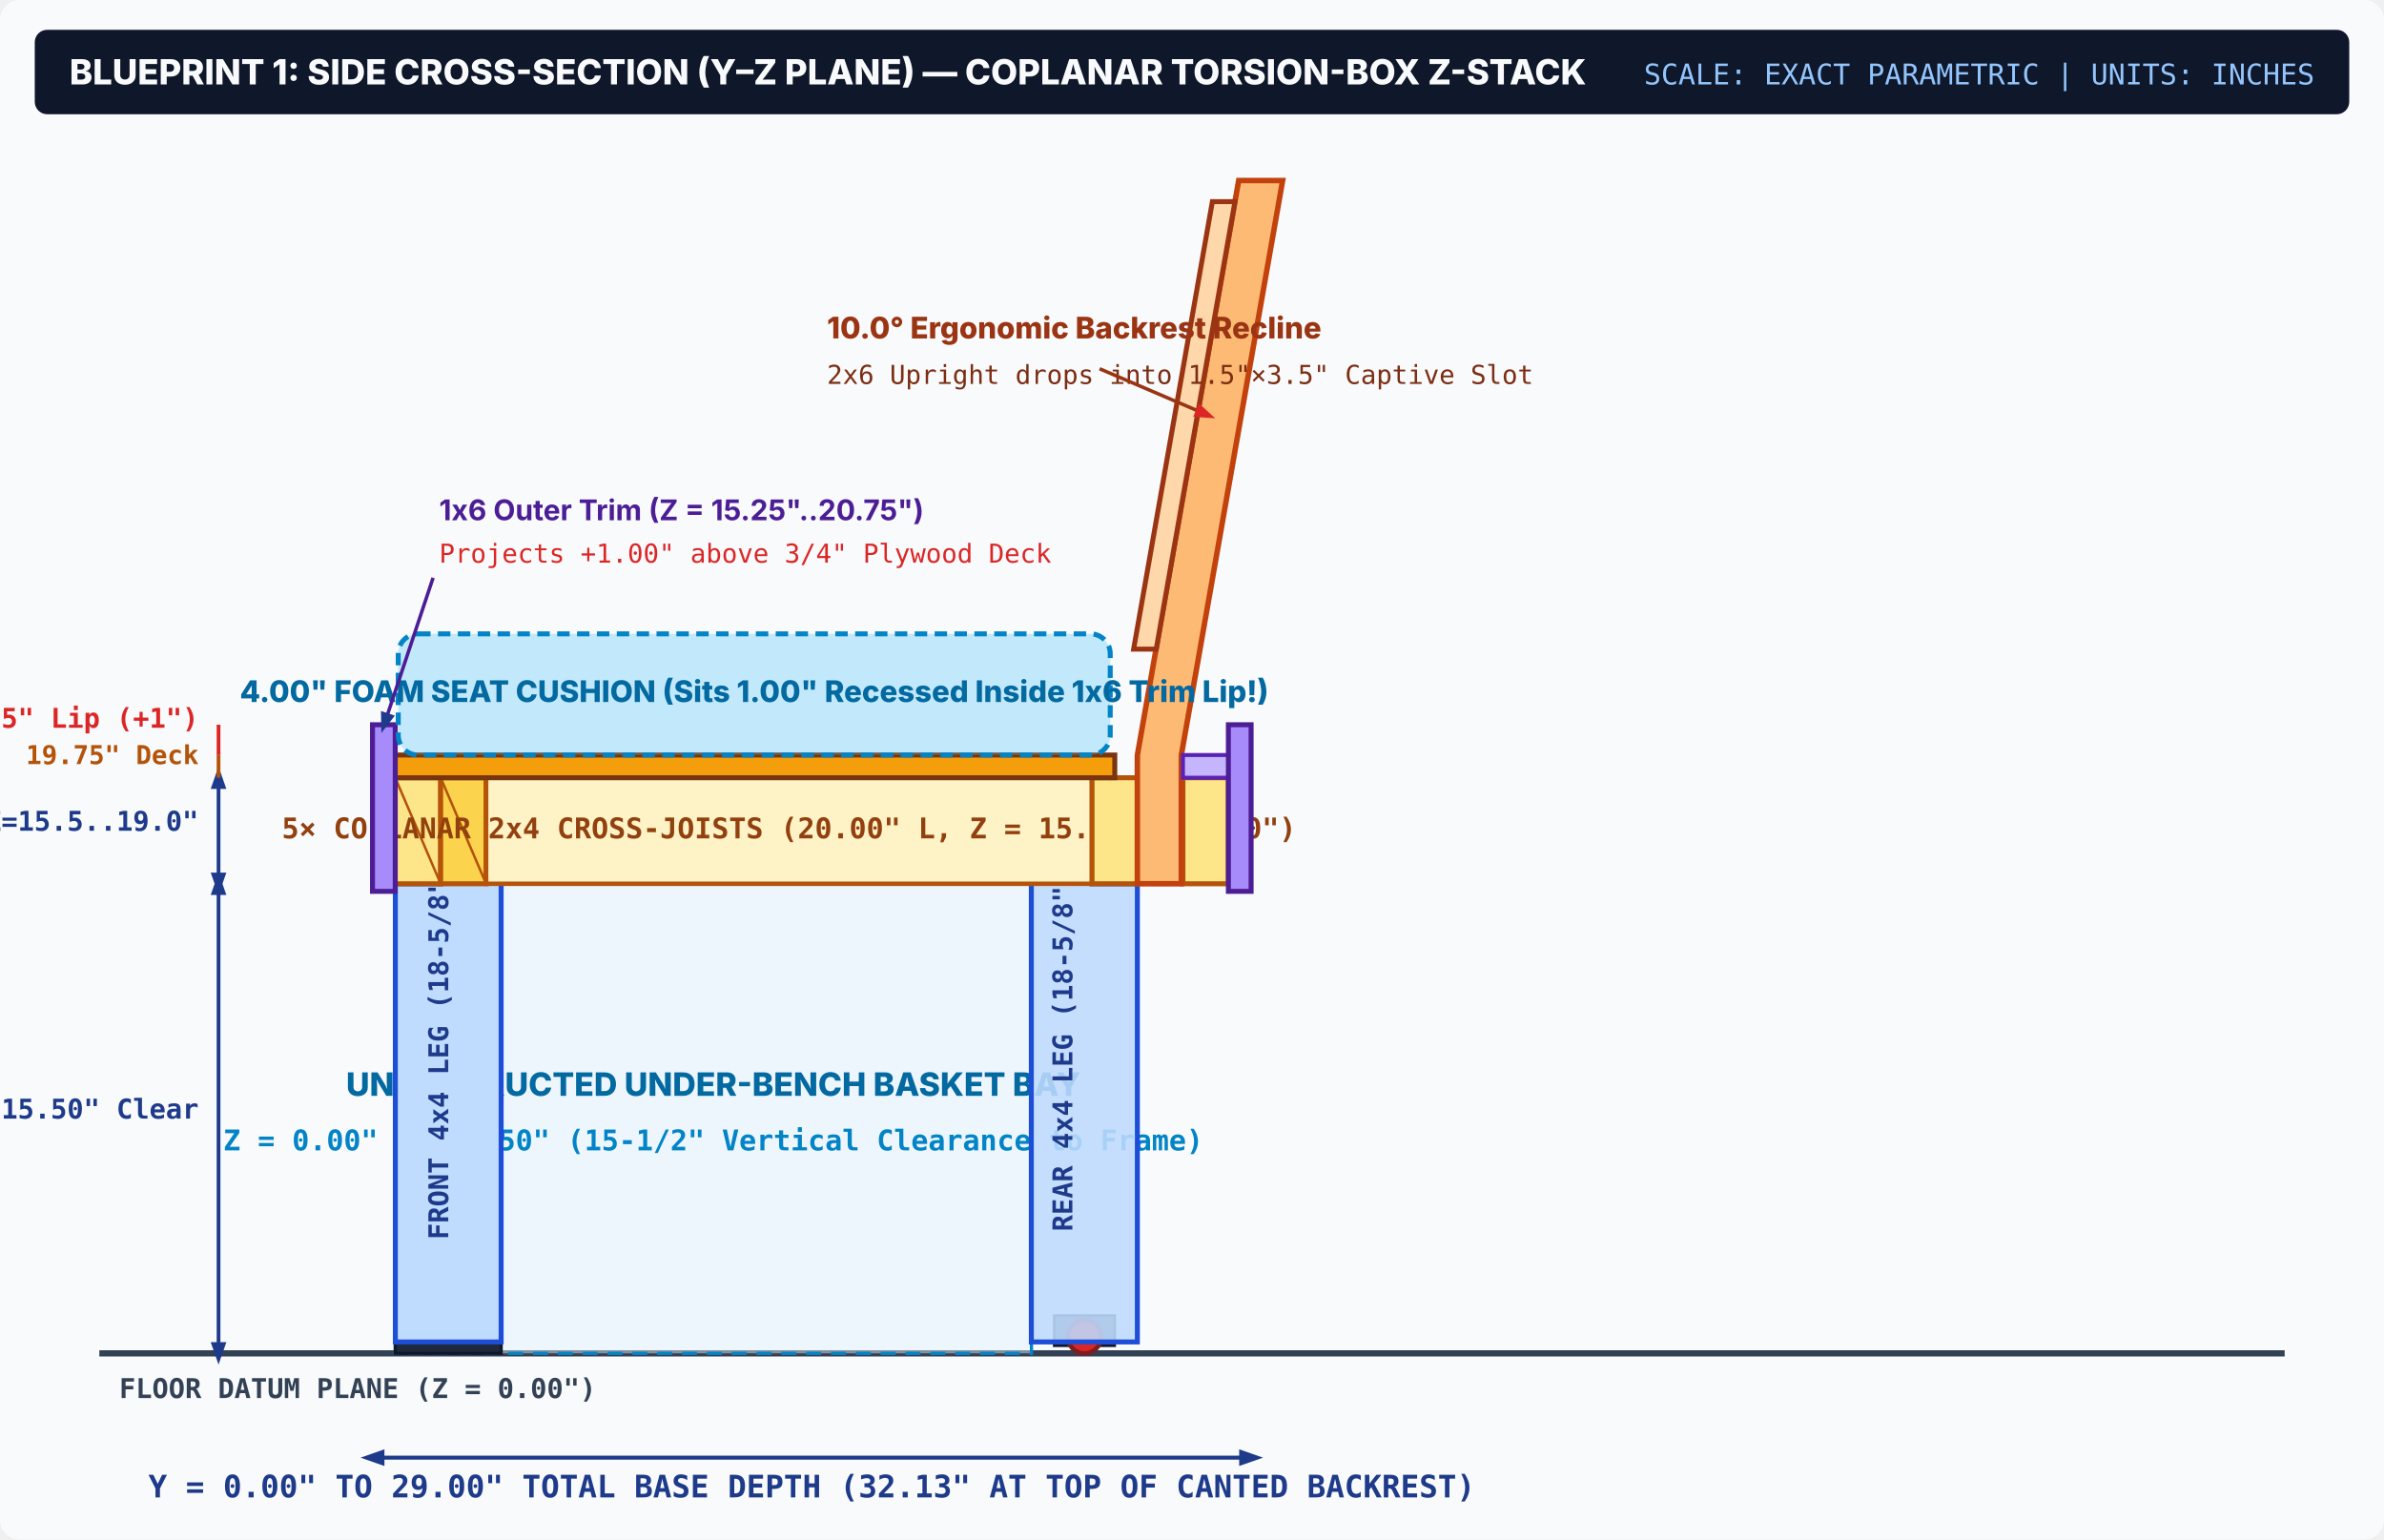
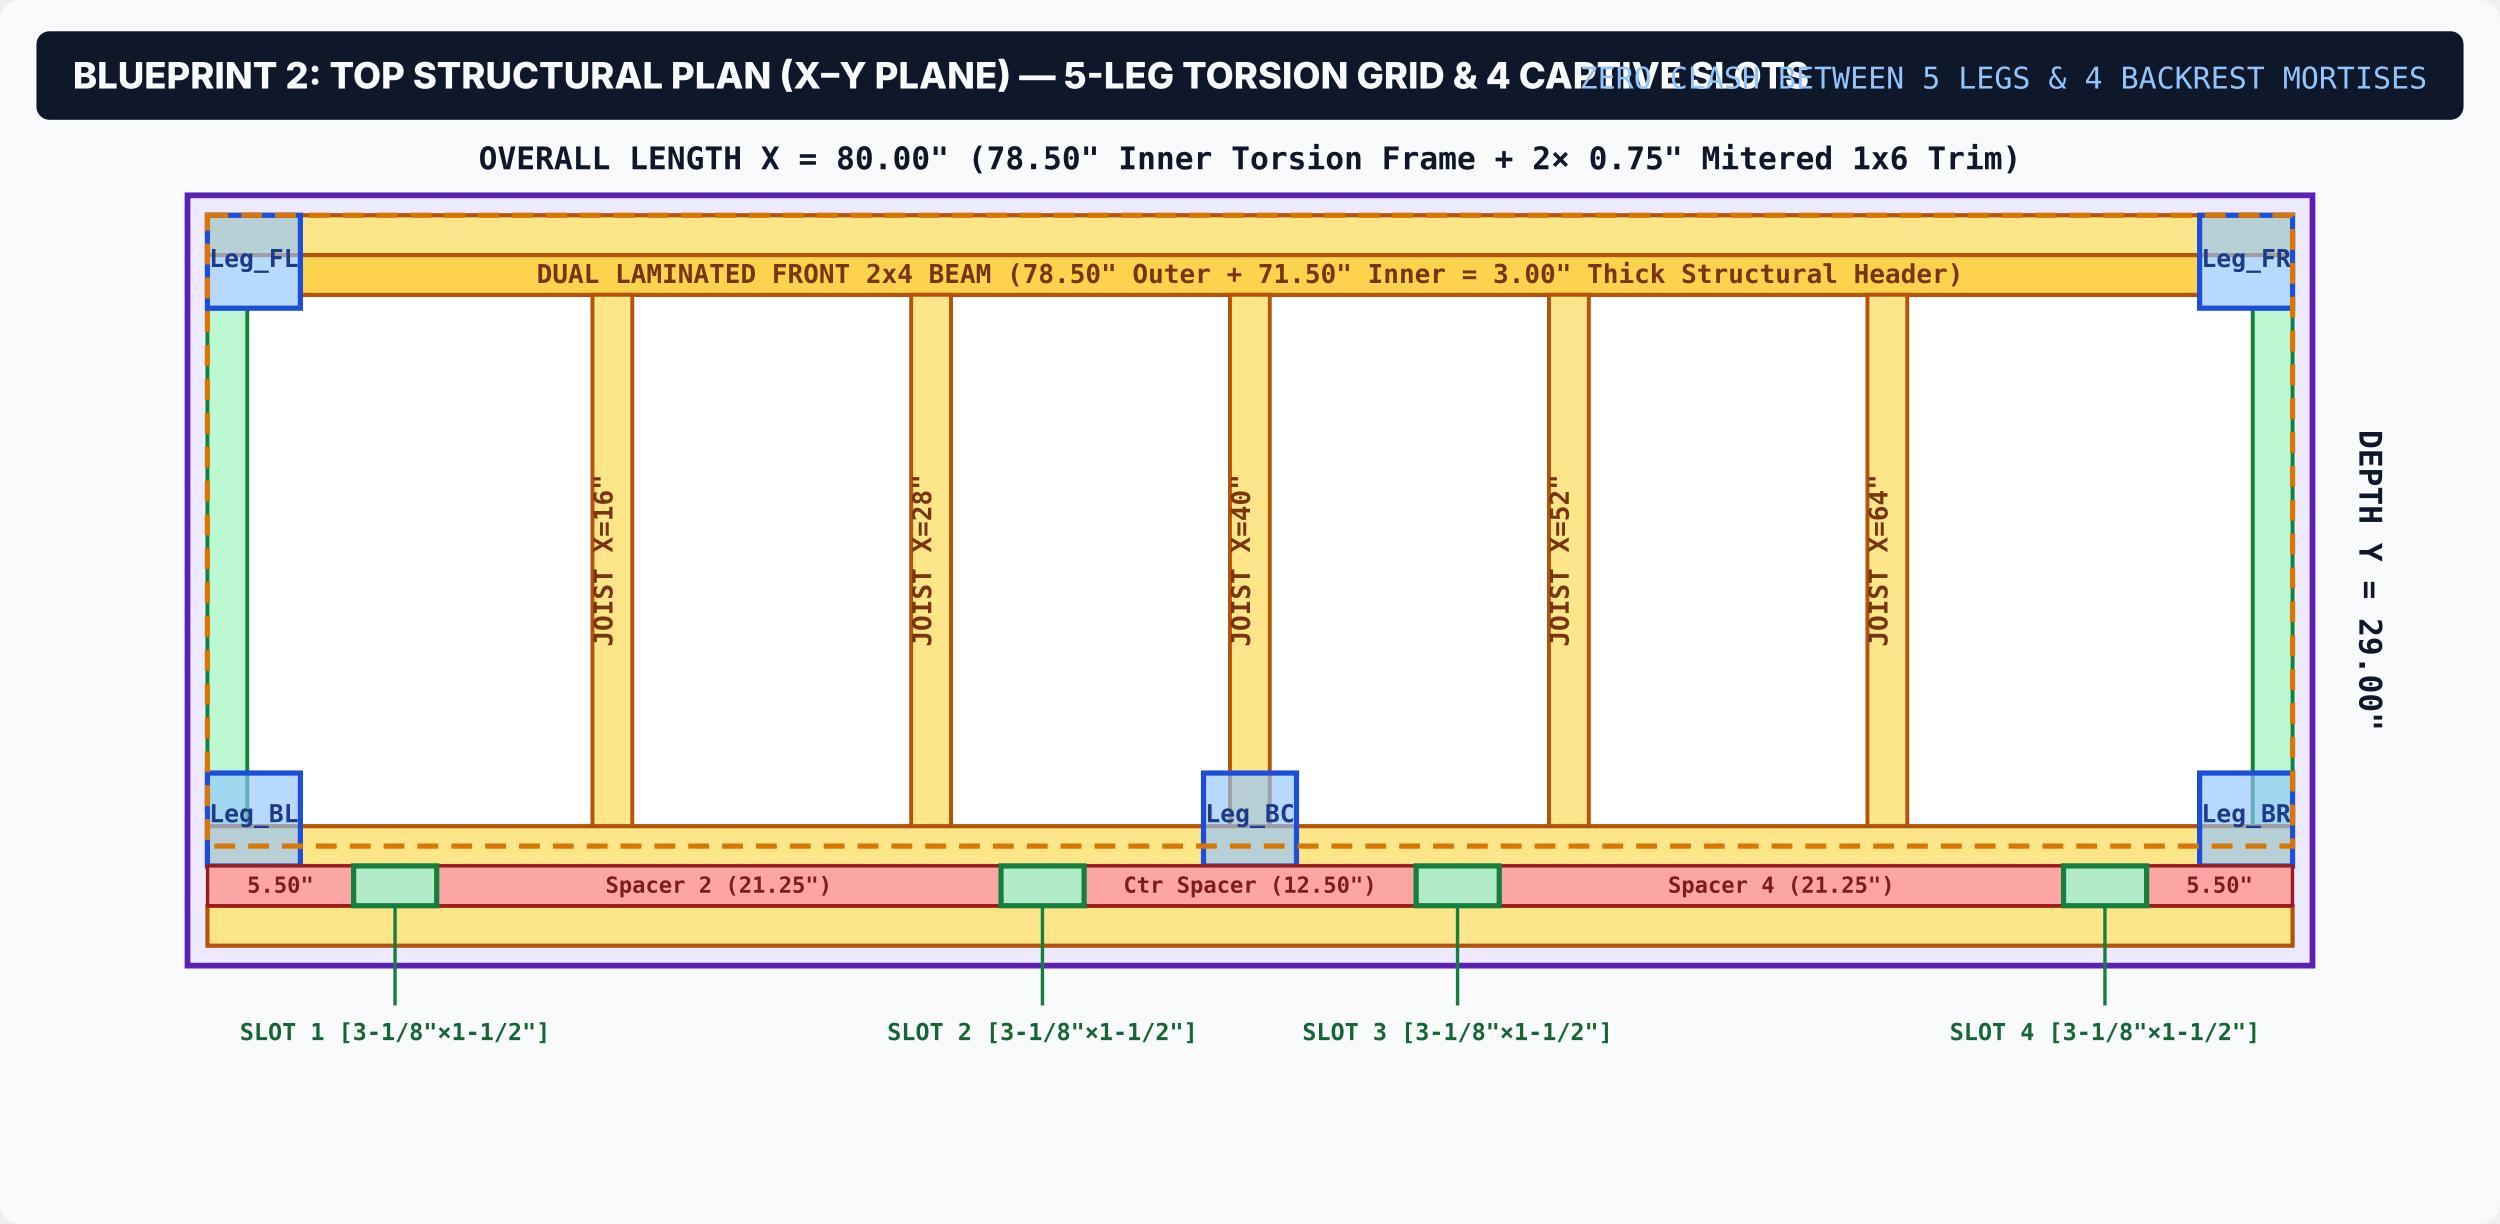
- <svg xmlns="http://www.w3.org/2000/svg" viewBox="0 0 960 620" class="blueprint-svg">
-   <defs>
-     <marker id="bpArr" viewBox="0 0 10 10" refX="5" refY="5" markerWidth="6" markerHeight="6" orient="auto-start-reverse">
-       <path d="M 0 1.5 L 10 5 L 0 8.5 z" fill="#1e3a8a" />
-     </marker>
-     <marker id="redArr" viewBox="0 0 10 10" refX="5" refY="5" markerWidth="6" markerHeight="6" orient="auto-start-reverse">
-       <path d="M 0 1.5 L 10 5 L 0 8.5 z" fill="#dc2626" />
-     </marker>
-   </defs>
-   <rect width="960" height="620" fill="#f8fafc" rx="8" />
+ <svg xmlns="http://www.w3.org/2000/svg" viewBox="0 0 960 470" class="blueprint-svg">
+   <rect width="960" height="470" fill="#f8fafc" rx="8" />
  <rect x="14" y="12" width="932" height="34" fill="#0f172a" rx="5" />
  <text x="28" y="34" font-family="Inter, sans-serif" font-size="14" font-weight="800" fill="#f8fafc">
-     BLUEPRINT 1: SIDE CROSS-SECTION (Y–Z PLANE) — COPLANAR TORSION-BOX Z-STACK
+     BLUEPRINT 2: TOP STRUCTURAL PLAN (X–Y PLANE) — 5-LEG TORSION GRID &amp; 4 CAPTIVE SLOTS
  </text>
  <text x="932" y="34" text-anchor="end" font-family="JetBrains Mono, monospace" font-size="11.5" fill="#93c5fd">
-     SCALE: EXACT PARAMETRIC | UNITS: INCHES
+     ZERO CLASH BETWEEN 5 LEGS &amp; 4 BACKREST MORTISES
  </text>
-   <line x1="40" y1="545.0" x2="920" y2="545.0" stroke="#334155" stroke-width="2.5" />
-   <text x="48" y="563.0" font-family="JetBrains Mono, monospace" font-size="11" font-weight="700" fill="#334155">
-     FLOOR DATUM PLANE (Z = 0.00")
+   <rect x="72.0" y="75.0" width="816.0" height="295.8" fill="#ede9fe" stroke="#5b21b6" stroke-width="2.2" />
+   <rect x="79.65" y="82.65" width="800.7" height="280.5" fill="#ffffff" stroke="#64748b" stroke-width="1" />
+   <rect x="79.65" y="82.65" width="800.7" height="15.3" fill="#fde68a" stroke="#b45309" stroke-width="1.6" />
+   <rect x="115.35" y="97.95" width="729.3" height="15.3" fill="#fcd34d" stroke="#b45309" stroke-width="1.6" />
+   <text x="480.0" y="108.66" text-anchor="middle" font-family="JetBrains Mono, monospace" font-size="10" font-weight="700" fill="#78350f">
+     DUAL LAMINATED FRONT 2x4 BEAM (78.50" Outer + 71.50" Inner = 3.00" Thick Structural Header)
  </text>
-   <rect x="159.15" y="355.9" width="256.2" height="189.1" fill="#e0f2fe" fill-opacity="0.45" stroke="#0284c7" stroke-width="1.3" stroke-dasharray="6,4" />
-   <text x="287.25" y="441.3" text-anchor="middle" font-family="Inter, sans-serif" font-size="13" font-weight="800" fill="#0369a1">
-     UNOBSTRUCTED UNDER-BENCH BASKET BAY
+   <rect x="79.65" y="118.35" width="15.3" height="198.9" fill="#bbf7d0" stroke="#15803d" stroke-width="1.5" />
+   <rect x="865.05" y="118.35" width="15.3" height="198.9" fill="#bbf7d0" stroke="#15803d" stroke-width="1.5" />
+   <rect x="79.65" y="317.25" width="800.7" height="15.3" fill="#fde68a" stroke="#b45309" stroke-width="1.6" />
+   <rect x="79.65" y="347.85" width="800.7" height="15.3" fill="#fde68a" stroke="#b45309" stroke-width="1.6" />
+   <rect x="227.5" y="113.2" width="15.3" height="204.0" fill="#fde68a" stroke="#b45309" stroke-width="1.5" />
+   <text x="235.2" y="215.2" text-anchor="middle" transform="rotate(-90 235.2 215.2)" font-family="JetBrains Mono, monospace" font-size="10" font-weight="700" fill="#78350f">JOIST X=16"</text>
+   <rect x="349.9" y="113.2" width="15.3" height="204.0" fill="#fde68a" stroke="#b45309" stroke-width="1.5" />
+   <text x="357.6" y="215.2" text-anchor="middle" transform="rotate(-90 357.6 215.2)" font-family="JetBrains Mono, monospace" font-size="10" font-weight="700" fill="#78350f">JOIST X=28"</text>
+   <rect x="472.3" y="113.2" width="15.3" height="204.0" fill="#fde68a" stroke="#b45309" stroke-width="1.5" />
+   <text x="480.0" y="215.2" text-anchor="middle" transform="rotate(-90 480.0 215.2)" font-family="JetBrains Mono, monospace" font-size="10" font-weight="700" fill="#78350f">JOIST X=40"</text>
+   <rect x="594.8" y="113.2" width="15.3" height="204.0" fill="#fde68a" stroke="#b45309" stroke-width="1.5" />
+   <text x="602.4" y="215.2" text-anchor="middle" transform="rotate(-90 602.4 215.2)" font-family="JetBrains Mono, monospace" font-size="10" font-weight="700" fill="#78350f">JOIST X=52"</text>
+   <rect x="717.1" y="113.2" width="15.3" height="204.0" fill="#fde68a" stroke="#b45309" stroke-width="1.5" />
+   <text x="724.8" y="215.2" text-anchor="middle" transform="rotate(-90 724.8 215.2)" font-family="JetBrains Mono, monospace" font-size="10" font-weight="700" fill="#78350f">JOIST X=64"</text>
+   <rect x="79.65" y="82.65" width="35.7" height="35.7" fill="#93c5fd" fill-opacity="0.65" stroke="#1d4ed8" stroke-width="2" />
+   <text x="97.5" y="102.54" text-anchor="middle" font-family="JetBrains Mono, monospace" font-size="9.5" font-weight="800" fill="#1e3a8a">Leg_FL</text>
+   <rect x="844.65" y="82.65" width="35.7" height="35.7" fill="#93c5fd" fill-opacity="0.65" stroke="#1d4ed8" stroke-width="2" />
+   <text x="862.5" y="102.54" text-anchor="middle" font-family="JetBrains Mono, monospace" font-size="9.5" font-weight="800" fill="#1e3a8a">Leg_FR</text>
+   <rect x="79.65" y="296.85" width="35.7" height="35.7" fill="#93c5fd" fill-opacity="0.65" stroke="#1d4ed8" stroke-width="2" />
+   <text x="97.5" y="315.72" text-anchor="middle" font-family="JetBrains Mono, monospace" font-size="9.5" font-weight="800" fill="#1e3a8a">Leg_BL</text>
+   <rect x="462.15" y="296.85" width="35.7" height="35.7" fill="#93c5fd" fill-opacity="0.65" stroke="#1d4ed8" stroke-width="2" />
+   <text x="480.0" y="315.72" text-anchor="middle" font-family="JetBrains Mono, monospace" font-size="9.5" font-weight="800" fill="#1e3a8a">Leg_BC</text>
+   <rect x="844.65" y="296.85" width="35.7" height="35.7" fill="#93c5fd" fill-opacity="0.65" stroke="#1d4ed8" stroke-width="2" />
+   <text x="862.5" y="315.72" text-anchor="middle" font-family="JetBrains Mono, monospace" font-size="9.5" font-weight="800" fill="#1e3a8a">Leg_BR</text>
+   <rect x="79.7" y="332.5" width="56.1" height="15.3" fill="#fca5a5" stroke="#991b1b" stroke-width="1.3" />
+   <text x="107.7" y="342.8" text-anchor="middle" font-family="JetBrains Mono, monospace" font-size="8.5" font-weight="700" fill="#7f1d1d">5.50"</text>
+   <rect x="167.6" y="332.5" width="216.7" height="15.3" fill="#fca5a5" stroke="#991b1b" stroke-width="1.3" />
+   <text x="276.0" y="342.8" text-anchor="middle" font-family="JetBrains Mono, monospace" font-size="8.5" font-weight="700" fill="#7f1d1d">Spacer 2 (21.25")</text>
+   <rect x="416.2" y="332.5" width="127.5" height="15.3" fill="#fca5a5" stroke="#991b1b" stroke-width="1.3" />
+   <text x="480.0" y="342.8" text-anchor="middle" font-family="JetBrains Mono, monospace" font-size="8.5" font-weight="700" fill="#7f1d1d">Ctr Spacer (12.50")</text>
+   <rect x="575.6" y="332.5" width="216.7" height="15.3" fill="#fca5a5" stroke="#991b1b" stroke-width="1.3" />
+   <text x="684.0" y="342.8" text-anchor="middle" font-family="JetBrains Mono, monospace" font-size="8.5" font-weight="700" fill="#7f1d1d">Spacer 4 (21.25")</text>
+   <rect x="824.2" y="332.5" width="56.1" height="15.3" fill="#fca5a5" stroke="#991b1b" stroke-width="1.3" />
+   <text x="852.3" y="342.8" text-anchor="middle" font-family="JetBrains Mono, monospace" font-size="8.5" font-weight="700" fill="#7f1d1d">5.50"</text>
+   <rect x="135.8" y="332.5" width="31.9" height="15.3" fill="#22c55e" fill-opacity="0.35" stroke="#15803d" stroke-width="2" />
+   <line x1="151.7" y1="347.8" x2="151.7" y2="386.1" stroke="#15803d" stroke-width="1.3" />
+   <text x="151.7" y="399.4" text-anchor="middle" font-family="JetBrains Mono, monospace" font-size="9" font-weight="800" fill="#166534">SLOT 1 [3-1/8"×1-1/2"]</text>
+   <rect x="384.4" y="332.5" width="31.9" height="15.3" fill="#22c55e" fill-opacity="0.35" stroke="#15803d" stroke-width="2" />
+   <line x1="400.3" y1="347.8" x2="400.3" y2="386.1" stroke="#15803d" stroke-width="1.3" />
+   <text x="400.3" y="399.4" text-anchor="middle" font-family="JetBrains Mono, monospace" font-size="9" font-weight="800" fill="#166534">SLOT 2 [3-1/8"×1-1/2"]</text>
+   <rect x="543.8" y="332.5" width="31.9" height="15.3" fill="#22c55e" fill-opacity="0.35" stroke="#15803d" stroke-width="2" />
+   <line x1="559.7" y1="347.8" x2="559.7" y2="386.1" stroke="#15803d" stroke-width="1.3" />
+   <text x="559.7" y="399.4" text-anchor="middle" font-family="JetBrains Mono, monospace" font-size="9" font-weight="800" fill="#166534">SLOT 3 [3-1/8"×1-1/2"]</text>
+   <rect x="792.4" y="332.5" width="31.9" height="15.3" fill="#22c55e" fill-opacity="0.35" stroke="#15803d" stroke-width="2" />
+   <line x1="808.3" y1="347.8" x2="808.3" y2="386.1" stroke="#15803d" stroke-width="1.3" />
+   <text x="808.3" y="399.4" text-anchor="middle" font-family="JetBrains Mono, monospace" font-size="9" font-weight="800" fill="#166534">SLOT 4 [3-1/8"×1-1/2"]</text>
+   <rect x="79.65" y="82.65" width="800.7" height="242.25" fill="none" stroke="#d97706" stroke-width="2" stroke-dasharray="8,5" />
+   <text x="480.0" y="65.0" text-anchor="middle" font-family="JetBrains Mono, monospace" font-size="12" font-weight="800" fill="#0f172a">
+     OVERALL LENGTH X = 80.00" (78.50" Inner Torsion Frame + 2× 0.75" Mitered 1x6 Trim)
  </text>
-   <text x="287.25" y="463.26" text-anchor="middle" font-family="JetBrains Mono, monospace" font-size="11.5" font-weight="700" fill="#0284c7">
-     Z = 0.00" to 15.50" (15-1/2" Vertical Clearance to Frame)
-   </text>
-   <rect x="159.15" y="540.425" width="42.7" height="4.575" fill="#1e293b" stroke="#0f172a" stroke-width="1.2" />
-   <polygon points="159.2,540.4 201.8,540.4 201.8,313.2 177.4,313.2 177.4,355.9 159.2,355.9" fill="#bfdbfe" stroke="#1d4ed8" stroke-width="2" />
-   <text x="180.5" y="423.0" text-anchor="middle" transform="rotate(-90 180.5 423.0)" font-family="JetBrains Mono, monospace" font-size="11" font-weight="700" fill="#1e3a8a">
-     FRONT 4x4 LEG (18-5/8")
-   </text>
-   <rect x="424.5" y="529.75" width="24.4" height="12.2" fill="#475569" stroke="#0f172a" stroke-width="1" />
-   <circle cx="436.7" cy="538.29" r="6.71" fill="#dc2626" stroke="#7f1d1d" stroke-width="1.8" />
-   <polygon points="415.3,540.4 458.0,540.4 458.0,355.9 439.8,355.9 439.8,313.2 415.3,313.2" fill="#bfdbfe" stroke="#1d4ed8" stroke-width="2" fill-opacity="0.88" />
-   <text x="431.82" y="423.0" text-anchor="middle" transform="rotate(-90 431.82 423.0)" font-family="JetBrains Mono, monospace" font-size="11" font-weight="700" fill="#1e3a8a">
-     REAR 4x4 LEG (18-5/8")
-   </text>
-   <rect x="159.15" y="313.2" width="18.3" height="42.7" fill="#fde68a" stroke="#b45309" stroke-width="2" />
-   <line x1="159.15" y1="313.2" x2="177.45" y2="355.9" stroke="#b45309" stroke-width="1" />
-   <rect x="177.45" y="313.2" width="18.3" height="42.7" fill="#fcd34d" stroke="#b45309" stroke-width="2" />
-   <line x1="177.45" y1="313.2" x2="195.75" y2="355.9" stroke="#b45309" stroke-width="1" />
-   <rect x="195.75" y="313.2" width="244.0" height="42.7" fill="#fef3c7" stroke="#b45309" stroke-width="1.8" />
-   <text x="317.75" y="337.6" text-anchor="middle" font-family="JetBrains Mono, monospace" font-size="11.5" font-weight="700" fill="#92400e">
-     5× COPLANAR 2x4 CROSS-JOISTS (20.00" L, Z = 15.50"..19.00")
-   </text>
-   <rect x="439.75" y="313.2" width="18.3" height="42.7" fill="#fde68a" stroke="#b45309" stroke-width="2" />
-   <rect x="476.35" y="313.2" width="18.3" height="42.7" fill="#fde68a" stroke="#b45309" stroke-width="2" />
-   <polygon points="458.0,355.9 475.7,355.9 475.7,304.1 516.5,72.7 498.8,72.7 458.0,304.1" fill="#fdba74" stroke="#c2410c" stroke-width="2.2" />
-   <polygon points="456.5,261.4 465.6,261.4 497.3,81.2 488.2,81.2" fill="#fed7aa" stroke="#9a3412" stroke-width="2" />
-   <rect x="159.15" y="304.05" width="289.75" height="9.15" fill="#f59e0b" stroke="#78350f" stroke-width="2" />
-   <rect x="476.35" y="304.05" width="18.3" height="9.15" fill="#c4b5fd" stroke="#5b21b6" stroke-width="1.6" />
-   <rect x="150.0" y="291.85" width="9.15" height="67.1" fill="#a78bfa" stroke="#4c1d95" stroke-width="2" />
-   <rect x="494.65" y="291.85" width="9.15" height="67.1" fill="#a78bfa" stroke="#4c1d95" stroke-width="2" />
-   <rect x="160.37" y="255.25" width="286.7" height="48.8" rx="8" fill="#38bdf8" fill-opacity="0.28" stroke="#0284c7" stroke-width="2" stroke-dasharray="5,3" />
-   <text x="303.72" y="282.7" text-anchor="middle" font-family="Inter, sans-serif" font-size="12" font-weight="800" fill="#0369a1">
-     4.00" FOAM SEAT CUSHION (Sits 1.00" Recessed Inside 1x6 Trim Lip!)
-   </text>
-   <line x1="88" y1="545.0" x2="88" y2="355.9" stroke="#1e3a8a" stroke-width="1.5" marker-start="url(#bpArr)" marker-end="url(#bpArr)" />
-   <text x="80" y="450.45" text-anchor="end" font-family="JetBrains Mono, monospace" font-size="11" font-weight="700" fill="#1e3a8a">15.50" Clear</text>
-   <line x1="88" y1="355.9" x2="88" y2="313.2" stroke="#1e3a8a" stroke-width="1.5" marker-start="url(#bpArr)" marker-end="url(#bpArr)" />
-   <text x="80" y="334.55" text-anchor="end" font-family="JetBrains Mono, monospace" font-size="11" font-weight="700" fill="#1e3a8a">Z=15.5..19.0"</text>
-   <line x1="88" y1="313.2" x2="88" y2="304.05" stroke="#b45309" stroke-width="1.5" />
-   <text x="80" y="307.71" text-anchor="end" font-family="JetBrains Mono, monospace" font-size="10.5" font-weight="700" fill="#b45309">19.75" Deck</text>
-   <line x1="88" y1="304.05" x2="88" y2="291.85" stroke="#dc2626" stroke-width="1.5" />
-   <text x="80" y="293.07" text-anchor="end" font-family="JetBrains Mono, monospace" font-size="11" font-weight="800" fill="#dc2626">20.75" Lip (+1")</text>
-   <text x="176.84" y="209.5" font-family="Inter, sans-serif" font-size="11.5" font-weight="700" fill="#4c1d95">
-     1x6 Outer Trim (Z = 15.25"..20.75")
-   </text>
-   <text x="176.84" y="226.58" font-family="JetBrains Mono, monospace" font-size="10.5" fill="#dc2626">
-     Projects +1.00" above 3/4" Plywood Deck
-   </text>
-   <line x1="174.4" y1="232.68" x2="154.88" y2="291.24" stroke="#4c1d95" stroke-width="1.4" marker-end="url(#bpArr)" />
-   <text x="333.0" y="136.3" font-family="Inter, sans-serif" font-size="12" font-weight="800" fill="#9a3412">
-     10.0° Ergonomic Backrest Recline
-   </text>
-   <text x="333.0" y="154.6" font-family="JetBrains Mono, monospace" font-size="10.5" fill="#7c2d12">
-     2x6 Upright drops into 1.5"×3.5" Captive Slot
-   </text>
-   <line x1="442.8" y1="148.5" x2="485.5" y2="166.8" stroke="#9a3412" stroke-width="1.4" marker-end="url(#redArr)" />
-   <line x1="150.0" y1="587.0" x2="503.8" y2="587.0" stroke="#1e3a8a" stroke-width="1.6" marker-start="url(#bpArr)" marker-end="url(#bpArr)" />
-   <text x="326.9" y="603.0" text-anchor="middle" font-family="JetBrains Mono, monospace" font-size="12.5" font-weight="800" fill="#1e3a8a">
-     Y = 0.00" TO 29.00" TOTAL BASE DEPTH (32.13" AT TOP OF CANTED BACKREST)
+   <text x="906.0" y="222.9" text-anchor="middle" transform="rotate(90 906.0 222.9)" font-family="JetBrains Mono, monospace" font-size="12" font-weight="800" fill="#0f172a">
+     DEPTH Y = 29.00"
  </text>
</svg>
